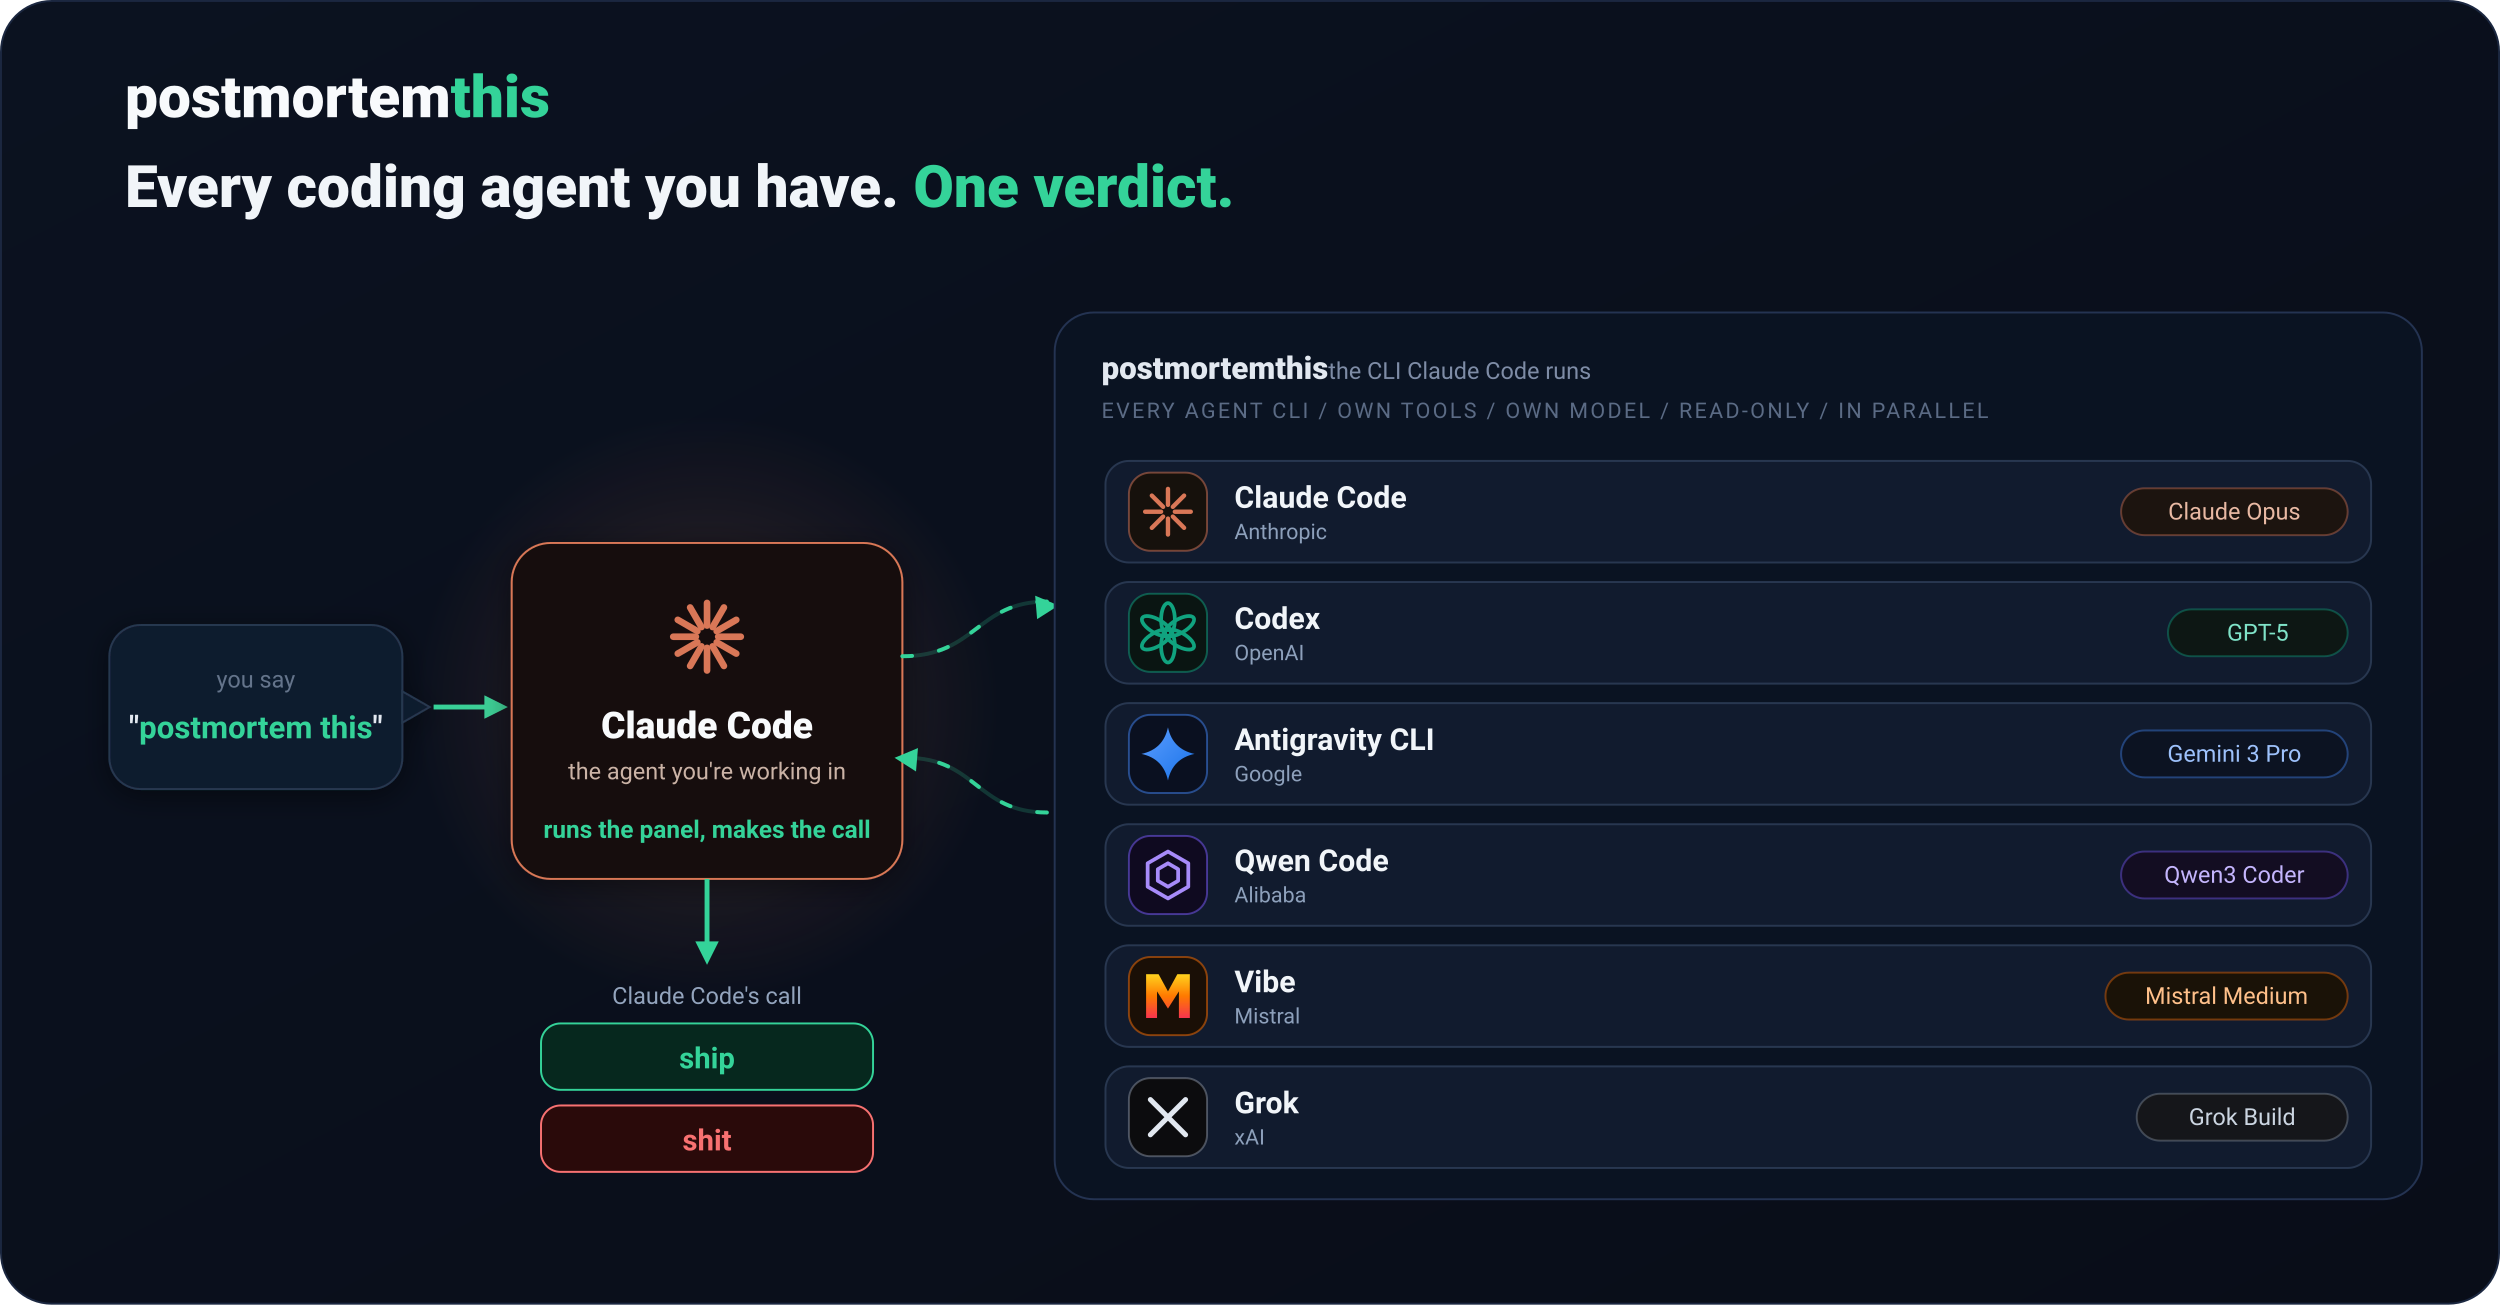
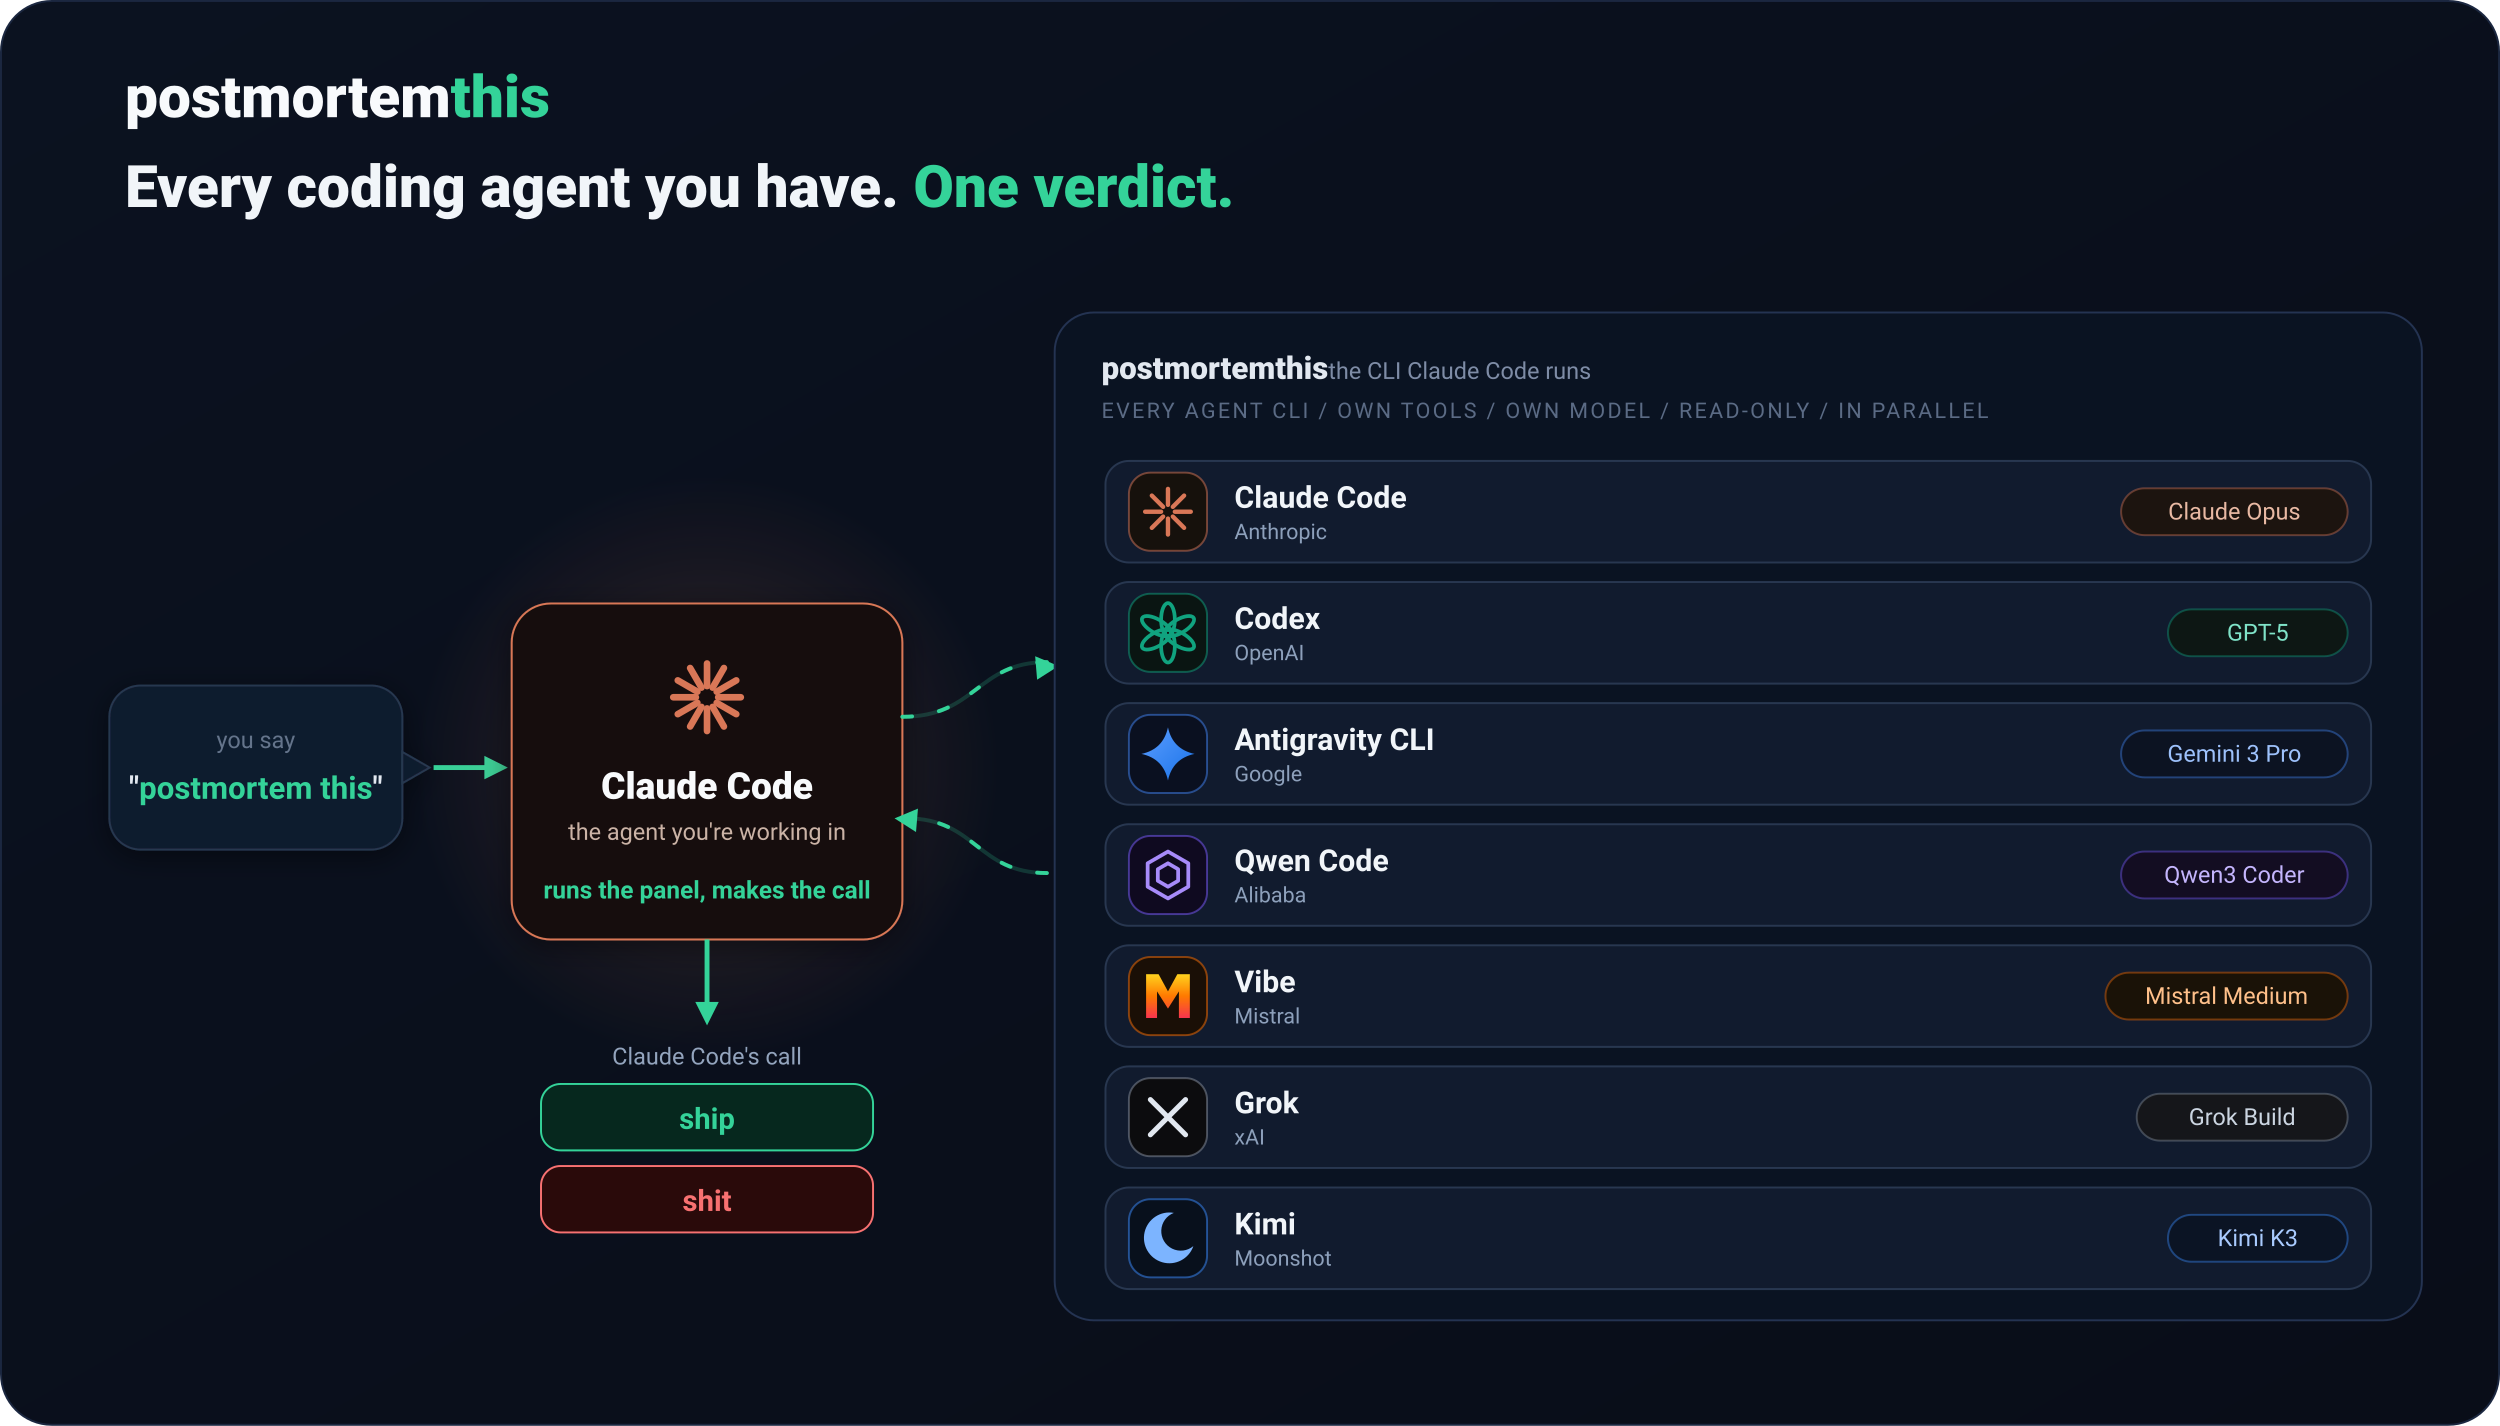
- <svg xmlns="http://www.w3.org/2000/svg" viewBox="0 0 1280 668" font-family="-apple-system, Segoe UI, Roboto, Helvetica, Arial, sans-serif">
+ <svg xmlns="http://www.w3.org/2000/svg" viewBox="0 0 1280 730" font-family="-apple-system, Segoe UI, Roboto, Helvetica, Arial, sans-serif">
  <defs>
    <linearGradient id="bg" x1="0" y1="0" x2="1" y2="1">
      <stop offset="0" stop-color="#0b1220" />
      <stop offset="1" stop-color="#090d18" />
    </linearGradient>
    <radialGradient id="claudeglow" cx="0.5" cy="0.5" r="0.5">
      <stop offset="0" stop-color="#d97757" stop-opacity="0.22" />
      <stop offset="1" stop-color="#d97757" stop-opacity="0" />
    </radialGradient>
    <linearGradient id="gem" x1="0" y1="0" x2="1" y2="1">
      <stop offset="0" stop-color="#5b9dff" />
      <stop offset="1" stop-color="#1a73e8" />
    </linearGradient>
    <linearGradient id="mistral" x1="0" y1="0" x2="0" y2="1">
      <stop offset="0" stop-color="#ffd21e" />
      <stop offset="0.5" stop-color="#ff7a00" />
      <stop offset="1" stop-color="#f7344e" />
    </linearGradient>
    <filter id="ds" x="-20%" y="-20%" width="140%" height="140%">
      <feDropShadow dx="0" dy="3" stdDeviation="7" flood-color="#000000" flood-opacity="0.45" />
    </filter>
  </defs>
-   <rect x="0.5" y="0.5" width="1279" height="667" rx="26" fill="url(#bg)" stroke="#1b2740" />
+   <rect x="0.5" y="0.5" width="1279" height="729" rx="26" fill="url(#bg)" stroke="#1b2740" />
  <text x="64" y="60" font-size="30" font-weight="800" fill="#f8fafc">postmortem<tspan fill="#34d399">this</tspan>
  </text>
  <text x="64" y="106" font-size="30" font-weight="800" fill="#f1f5f9">Every coding agent you have. <tspan fill="#34d399">One verdict.</tspan>
  </text>
  <g transform="translate(0,-52)">
-     <g filter="url(#ds)">
-       <rect x="56" y="372" width="150" height="84" rx="16" fill="#111b2e" stroke="#283750" />
-       <path d="M206,406 L220,414 L206,422 Z" fill="#111b2e" stroke="#283750" />
+     <g transform="translate(0,31)">
+       <g filter="url(#ds)">
+         <rect x="56" y="372" width="150" height="84" rx="16" fill="#111b2e" stroke="#283750" />
+         <path d="M206,406 L220,414 L206,422 Z" fill="#111b2e" stroke="#283750" />
+       </g>
+       <text x="131" y="404" text-anchor="middle" font-size="12" fill="#64748b">you say</text>
+       <text x="131" y="430" text-anchor="middle" font-size="16" font-weight="700" fill="#e2e8f0">"<tspan fill="#34d399">postmortem this</tspan>"</text>
+       <path d="M222,414 L250,414" stroke="#34d399" stroke-width="2.5" fill="none" />
+       <path d="M248,408 L260,414 L248,420 Z" fill="#34d399" />
+       <circle cx="362" cy="414" r="150" fill="url(#claudeglow)">
+         <animate attributeName="opacity" values="0.5;1;0.5" dur="2.6s" repeatCount="indefinite" />
+       </circle>
+       <g filter="url(#ds)">
+         <rect x="262" y="330" width="200" height="172" rx="20" fill="#16110c" stroke="#d97757" />
+       </g>
+       <g transform="translate(362,378)" fill="#d97757">
+         <g>
+           <rect x="-1.7" y="-19" width="3.4" height="15" rx="1.7" />
+         </g>
+         <g transform="rotate(30)">
+           <rect x="-1.7" y="-19" width="3.4" height="15" rx="1.7" />
+         </g>
+         <g transform="rotate(60)">
+           <rect x="-1.7" y="-19" width="3.4" height="15" rx="1.7" />
+         </g>
+         <g transform="rotate(90)">
+           <rect x="-1.7" y="-19" width="3.4" height="15" rx="1.7" />
+         </g>
+         <g transform="rotate(120)">
+           <rect x="-1.7" y="-19" width="3.4" height="15" rx="1.7" />
+         </g>
+         <g transform="rotate(150)">
+           <rect x="-1.7" y="-19" width="3.4" height="15" rx="1.7" />
+         </g>
+         <g transform="rotate(180)">
+           <rect x="-1.7" y="-19" width="3.4" height="15" rx="1.7" />
+         </g>
+         <g transform="rotate(210)">
+           <rect x="-1.7" y="-19" width="3.4" height="15" rx="1.7" />
+         </g>
+         <g transform="rotate(240)">
+           <rect x="-1.7" y="-19" width="3.4" height="15" rx="1.7" />
+         </g>
+         <g transform="rotate(270)">
+           <rect x="-1.7" y="-19" width="3.4" height="15" rx="1.7" />
+         </g>
+         <g transform="rotate(300)">
+           <rect x="-1.7" y="-19" width="3.4" height="15" rx="1.7" />
+         </g>
+         <g transform="rotate(330)">
+           <rect x="-1.7" y="-19" width="3.4" height="15" rx="1.7" />
+         </g>
+       </g>
+       <text x="362" y="430" text-anchor="middle" font-size="19" font-weight="800" fill="#f8fafc">Claude Code</text>
+       <text x="362" y="451" text-anchor="middle" font-size="12" fill="#cbb3a6">the agent you're working in</text>
+       <text x="362" y="481" text-anchor="middle" font-size="12.5" font-weight="700" fill="#34d399">runs the panel, makes the call</text>
+       <g fill="none" stroke="#34d399" stroke-linecap="round">
+         <path d="M462,388 C500,388 500,360 536,360" stroke-width="2" opacity="0.2" />
+         <path d="M462,388 C500,388 500,360 536,360" stroke-width="2" stroke-dasharray="5 14">
+           <animate attributeName="stroke-dashoffset" from="38" to="0" dur="1.3s" repeatCount="indefinite" />
+         </path>
+         <path d="M536,468 C500,468 500,440 464,440" stroke-width="2" opacity="0.2" />
+         <path d="M536,468 C500,468 500,440 464,440" stroke-width="2" stroke-dasharray="5 14">
+           <animate attributeName="stroke-dashoffset" from="38" to="0" dur="1.3s" repeatCount="indefinite" />
+         </path>
+       </g>
+       <path d="M530,357 L542,362 L531,369 Z" fill="#34d399" />
+       <path d="M470,435 L458,440 L469,447 Z" fill="#34d399" />
    </g>
-     <text x="131" y="404" text-anchor="middle" font-size="12" fill="#64748b">you say</text>
-     <text x="131" y="430" text-anchor="middle" font-size="16" font-weight="700" fill="#e2e8f0">"<tspan fill="#34d399">postmortem this</tspan>"</text>
-     <path d="M222,414 L250,414" stroke="#34d399" stroke-width="2.5" fill="none" />
-     <path d="M248,408 L260,414 L248,420 Z" fill="#34d399" />
-     <circle cx="362" cy="414" r="150" fill="url(#claudeglow)">
-       <animate attributeName="opacity" values="0.5;1;0.5" dur="2.6s" repeatCount="indefinite" />
-     </circle>
-     <g filter="url(#ds)">
-       <rect x="262" y="330" width="200" height="172" rx="20" fill="#16110c" stroke="#d97757" />
-     </g>
-     <g transform="translate(362,378)" fill="#d97757">
-       <g>
-         <rect x="-1.7" y="-19" width="3.4" height="15" rx="1.7" />
-       </g>
-       <g transform="rotate(30)">
-         <rect x="-1.7" y="-19" width="3.4" height="15" rx="1.7" />
-       </g>
-       <g transform="rotate(60)">
-         <rect x="-1.7" y="-19" width="3.4" height="15" rx="1.7" />
-       </g>
-       <g transform="rotate(90)">
-         <rect x="-1.7" y="-19" width="3.4" height="15" rx="1.7" />
-       </g>
-       <g transform="rotate(120)">
-         <rect x="-1.7" y="-19" width="3.4" height="15" rx="1.7" />
-       </g>
-       <g transform="rotate(150)">
-         <rect x="-1.7" y="-19" width="3.4" height="15" rx="1.7" />
-       </g>
-       <g transform="rotate(180)">
-         <rect x="-1.7" y="-19" width="3.4" height="15" rx="1.7" />
-       </g>
-       <g transform="rotate(210)">
-         <rect x="-1.7" y="-19" width="3.4" height="15" rx="1.7" />
-       </g>
-       <g transform="rotate(240)">
-         <rect x="-1.7" y="-19" width="3.4" height="15" rx="1.7" />
-       </g>
-       <g transform="rotate(270)">
-         <rect x="-1.7" y="-19" width="3.4" height="15" rx="1.7" />
-       </g>
-       <g transform="rotate(300)">
-         <rect x="-1.7" y="-19" width="3.4" height="15" rx="1.7" />
-       </g>
-       <g transform="rotate(330)">
-         <rect x="-1.7" y="-19" width="3.4" height="15" rx="1.7" />
-       </g>
-     </g>
-     <text x="362" y="430" text-anchor="middle" font-size="19" font-weight="800" fill="#f8fafc">Claude Code</text>
-     <text x="362" y="451" text-anchor="middle" font-size="12" fill="#cbb3a6">the agent you're working in</text>
-     <text x="362" y="481" text-anchor="middle" font-size="12.5" font-weight="700" fill="#34d399">runs the panel, makes the call</text>
-     <g fill="none" stroke="#34d399" stroke-linecap="round">
-       <path d="M462,388 C500,388 500,360 536,360" stroke-width="2" opacity="0.2" />
-       <path d="M462,388 C500,388 500,360 536,360" stroke-width="2" stroke-dasharray="5 14">
-         <animate attributeName="stroke-dashoffset" from="38" to="0" dur="1.3s" repeatCount="indefinite" />
-       </path>
-       <path d="M536,468 C500,468 500,440 464,440" stroke-width="2" opacity="0.2" />
-       <path d="M536,468 C500,468 500,440 464,440" stroke-width="2" stroke-dasharray="5 14">
-         <animate attributeName="stroke-dashoffset" from="38" to="0" dur="1.3s" repeatCount="indefinite" />
-       </path>
-     </g>
-     <path d="M530,357 L542,362 L531,369 Z" fill="#34d399" />
-     <path d="M470,435 L458,440 L469,447 Z" fill="#34d399" />
-     <rect x="540" y="212" width="700" height="454" rx="20" fill="#0a1322" stroke="#243352" />
+     <rect x="540" y="212" width="700" height="516" rx="20" fill="#0a1322" stroke="#243352" />
    <text x="564" y="246" font-size="16" font-weight="800" fill="#e2e8f0">postmortemthis<tspan font-size="12" font-weight="400" fill="#7e8ca6">  the CLI Claude Code runs</tspan>
    </text>
    <text x="564" y="266" font-size="11" fill="#5b6b85" letter-spacing="1.2">EVERY AGENT CLI  /  OWN TOOLS  /  OWN MODEL  /  READ-ONLY  /  IN PARALLEL</text>
    <rect x="566" y="288" width="648" height="52" rx="12" fill="#111b2e" stroke="#283750" />
    <rect x="578" y="294" width="40" height="40" rx="11" fill="#16110c" stroke="#d97757" stroke-opacity="0.5" />
    <g transform="translate(598,314) scale(0.8)" fill="#d97757">
      <g>
        <rect x="-1.4" y="-16" width="2.8" height="13" rx="1.4" />
      </g>
      <g transform="rotate(45)">
        <rect x="-1.4" y="-16" width="2.8" height="13" rx="1.4" />
      </g>
      <g transform="rotate(90)">
        <rect x="-1.4" y="-16" width="2.8" height="13" rx="1.4" />
      </g>
      <g transform="rotate(135)">
        <rect x="-1.4" y="-16" width="2.8" height="13" rx="1.4" />
      </g>
      <g transform="rotate(180)">
        <rect x="-1.4" y="-16" width="2.8" height="13" rx="1.4" />
      </g>
      <g transform="rotate(225)">
        <rect x="-1.4" y="-16" width="2.8" height="13" rx="1.4" />
      </g>
      <g transform="rotate(270)">
        <rect x="-1.4" y="-16" width="2.8" height="13" rx="1.4" />
      </g>
      <g transform="rotate(315)">
        <rect x="-1.4" y="-16" width="2.8" height="13" rx="1.4" />
      </g>
    </g>
    <text x="632" y="312" font-size="15.5" font-weight="700" fill="#f1f5f9">Claude Code</text>
    <text x="632" y="328" font-size="11" fill="#8da0bb">Anthropic</text>
    <rect x="1086" y="302" width="116" height="24" rx="12" fill="#1c140f" stroke="#d97757" stroke-opacity="0.4" />
    <text x="1144" y="318" text-anchor="middle" font-size="12" fill="#e8b9a3">Claude Opus</text>
    <rect x="566" y="350" width="648" height="52" rx="12" fill="#111b2e" stroke="#283750" />
    <rect x="578" y="356" width="40" height="40" rx="11" fill="#0a1512" stroke="#10a37f" stroke-opacity="0.5" />
    <g transform="translate(598,376) scale(0.8)" fill="none" stroke="#10a37f" stroke-width="2.4">
      <ellipse cx="0" cy="-8.5" rx="4.4" ry="10.5" />
      <ellipse cx="0" cy="-8.5" rx="4.4" ry="10.5" transform="rotate(60)" />
      <ellipse cx="0" cy="-8.5" rx="4.4" ry="10.5" transform="rotate(120)" />
      <ellipse cx="0" cy="-8.5" rx="4.4" ry="10.5" transform="rotate(180)" />
      <ellipse cx="0" cy="-8.5" rx="4.4" ry="10.5" transform="rotate(240)" />
      <ellipse cx="0" cy="-8.5" rx="4.4" ry="10.5" transform="rotate(300)" />
    </g>
    <text x="632" y="374" font-size="15.5" font-weight="700" fill="#f1f5f9">Codex</text>
    <text x="632" y="390" font-size="11" fill="#8da0bb">OpenAI</text>
    <rect x="1110" y="364" width="92" height="24" rx="12" fill="#0d1714" stroke="#10a37f" stroke-opacity="0.4" />
    <text x="1156" y="380" text-anchor="middle" font-size="12" fill="#7fe3c8">GPT-5</text>
    <rect x="566" y="412" width="648" height="52" rx="12" fill="#111b2e" stroke="#283750" />
    <rect x="578" y="418" width="40" height="40" rx="11" fill="#0a1020" stroke="#4285f4" stroke-opacity="0.5" />
    <path transform="translate(598,438) scale(0.8)" d="M0,-17 Q3,-3 17,0 Q3,3 0,17 Q-3,3 -17,0 Q-3,-3 0,-17 Z" fill="url(#gem)" />
    <text x="632" y="436" font-size="15.5" font-weight="700" fill="#f1f5f9">Antigravity CLI</text>
    <text x="632" y="452" font-size="11" fill="#8da0bb">Google</text>
    <rect x="1086" y="426" width="116" height="24" rx="12" fill="#0c1322" stroke="#4285f4" stroke-opacity="0.4" />
    <text x="1144" y="442" text-anchor="middle" font-size="12" fill="#9dc1fb">Gemini 3 Pro</text>
    <rect x="566" y="474" width="648" height="52" rx="12" fill="#111b2e" stroke="#283750" />
    <rect x="578" y="480" width="40" height="40" rx="11" fill="#0f0a20" stroke="#7c5cff" stroke-opacity="0.5" />
    <g transform="translate(598,500) scale(0.8)" fill="none" stroke="#a78bfa" stroke-width="2.4" stroke-linejoin="round">
      <path d="M0,-15 L13,-7.5 L13,7.5 L0,15 L-13,7.5 L-13,-7.5 Z" />
      <path d="M0,-7.5 L6.5,-3.7 L6.5,3.7 L0,7.5 L-6.5,3.7 L-6.5,-3.7 Z" />
    </g>
    <text x="632" y="498" font-size="15.5" font-weight="700" fill="#f1f5f9">Qwen Code</text>
    <text x="632" y="514" font-size="11" fill="#8da0bb">Alibaba</text>
    <rect x="1086" y="488" width="116" height="24" rx="12" fill="#130d22" stroke="#7c5cff" stroke-opacity="0.4" />
    <text x="1144" y="504" text-anchor="middle" font-size="12" fill="#c4b5fd">Qwen3 Coder</text>
    <rect x="566" y="536" width="648" height="52" rx="12" fill="#111b2e" stroke="#283750" />
    <rect x="578" y="542" width="40" height="40" rx="11" fill="#1a0f06" stroke="#ff7000" stroke-opacity="0.5" />
    <path transform="translate(598,562) scale(0.8)" d="M-14,14 L-14,-14 L-6,-14 L0,-3 L6,-14 L14,-14 L14,14 L7,14 L7,-3 L0,8 L-7,-3 L-7,14 Z" fill="url(#mistral)" />
    <text x="632" y="560" font-size="15.5" font-weight="700" fill="#f1f5f9">Vibe</text>
    <text x="632" y="576" font-size="11" fill="#8da0bb">Mistral</text>
    <rect x="1078" y="550" width="124" height="24" rx="12" fill="#1a1207" stroke="#ff7000" stroke-opacity="0.4" />
    <text x="1140" y="566" text-anchor="middle" font-size="12" fill="#ffc08a">Mistral Medium</text>
    <rect x="566" y="598" width="648" height="52" rx="12" fill="#111b2e" stroke="#283750" />
    <rect x="578" y="604" width="40" height="40" rx="11" fill="#0c0c0e" stroke="#8b93a1" stroke-opacity="0.5" />
    <g transform="translate(598,624)" stroke="#e2e8f0" stroke-width="2.6" stroke-linecap="round">
      <path d="M-9,-9 L9,9 M9,-9 L-9,9" />
    </g>
    <text x="632" y="622" font-size="15.5" font-weight="700" fill="#f1f5f9">Grok</text>
    <text x="632" y="638" font-size="11" fill="#8da0bb">xAI</text>
    <rect x="1094" y="612" width="108" height="24" rx="12" fill="#15161a" stroke="#8b93a1" stroke-opacity="0.4" />
    <text x="1148" y="628" text-anchor="middle" font-size="12" fill="#cbd5e1">Grok Build</text>
-     <path d="M362,502 L362,536" stroke="#34d399" stroke-width="2.5" fill="none" />
-     <path d="M356,534 L362,546 L368,534 Z" fill="#34d399" />
-     <text x="362" y="566" text-anchor="middle" font-size="12" fill="#93a4bd">Claude Code's call</text>
-     <rect x="277" y="576" width="170" height="34" rx="10" fill="#06281e" stroke="#34d399" />
-     <text x="362" y="599" text-anchor="middle" font-size="15" font-weight="700" fill="#34d399">ship</text>
-     <rect x="277" y="618" width="170" height="34" rx="10" fill="#2a0a0a" stroke="#f87171" />
-     <text x="362" y="641" text-anchor="middle" font-size="15" font-weight="700" fill="#f87171">shit</text>
+     <rect x="566" y="660" width="648" height="52" rx="12" fill="#111b2e" stroke="#283750" />
+     <rect x="578" y="666" width="40" height="40" rx="11" fill="#08101c" stroke="#3b8cff" stroke-opacity="0.5" />
+     <path transform="translate(598,686)" d="M3,-13 A13,13 0 1,0 13,4 A10,10 0 1,1 3,-13 Z" fill="#7cb4ff" />
+     <text x="632" y="684" font-size="15.5" font-weight="700" fill="#f1f5f9">Kimi</text>
+     <text x="632" y="700" font-size="11" fill="#8da0bb">Moonshot</text>
+     <rect x="1110" y="674" width="92" height="24" rx="12" fill="#0b1424" stroke="#3b8cff" stroke-opacity="0.4" />
+     <text x="1156" y="690" text-anchor="middle" font-size="12" fill="#a9cbff">Kimi K3</text>
+     <g transform="translate(0,31)">
+       <path d="M362,502 L362,536" stroke="#34d399" stroke-width="2.5" fill="none" />
+       <path d="M356,534 L362,546 L368,534 Z" fill="#34d399" />
+       <text x="362" y="566" text-anchor="middle" font-size="12" fill="#93a4bd">Claude Code's call</text>
+       <rect x="277" y="576" width="170" height="34" rx="10" fill="#06281e" stroke="#34d399" />
+       <text x="362" y="599" text-anchor="middle" font-size="15" font-weight="700" fill="#34d399">ship</text>
+       <rect x="277" y="618" width="170" height="34" rx="10" fill="#2a0a0a" stroke="#f87171" />
+       <text x="362" y="641" text-anchor="middle" font-size="15" font-weight="700" fill="#f87171">shit</text>
+     </g>
  </g>
</svg>
